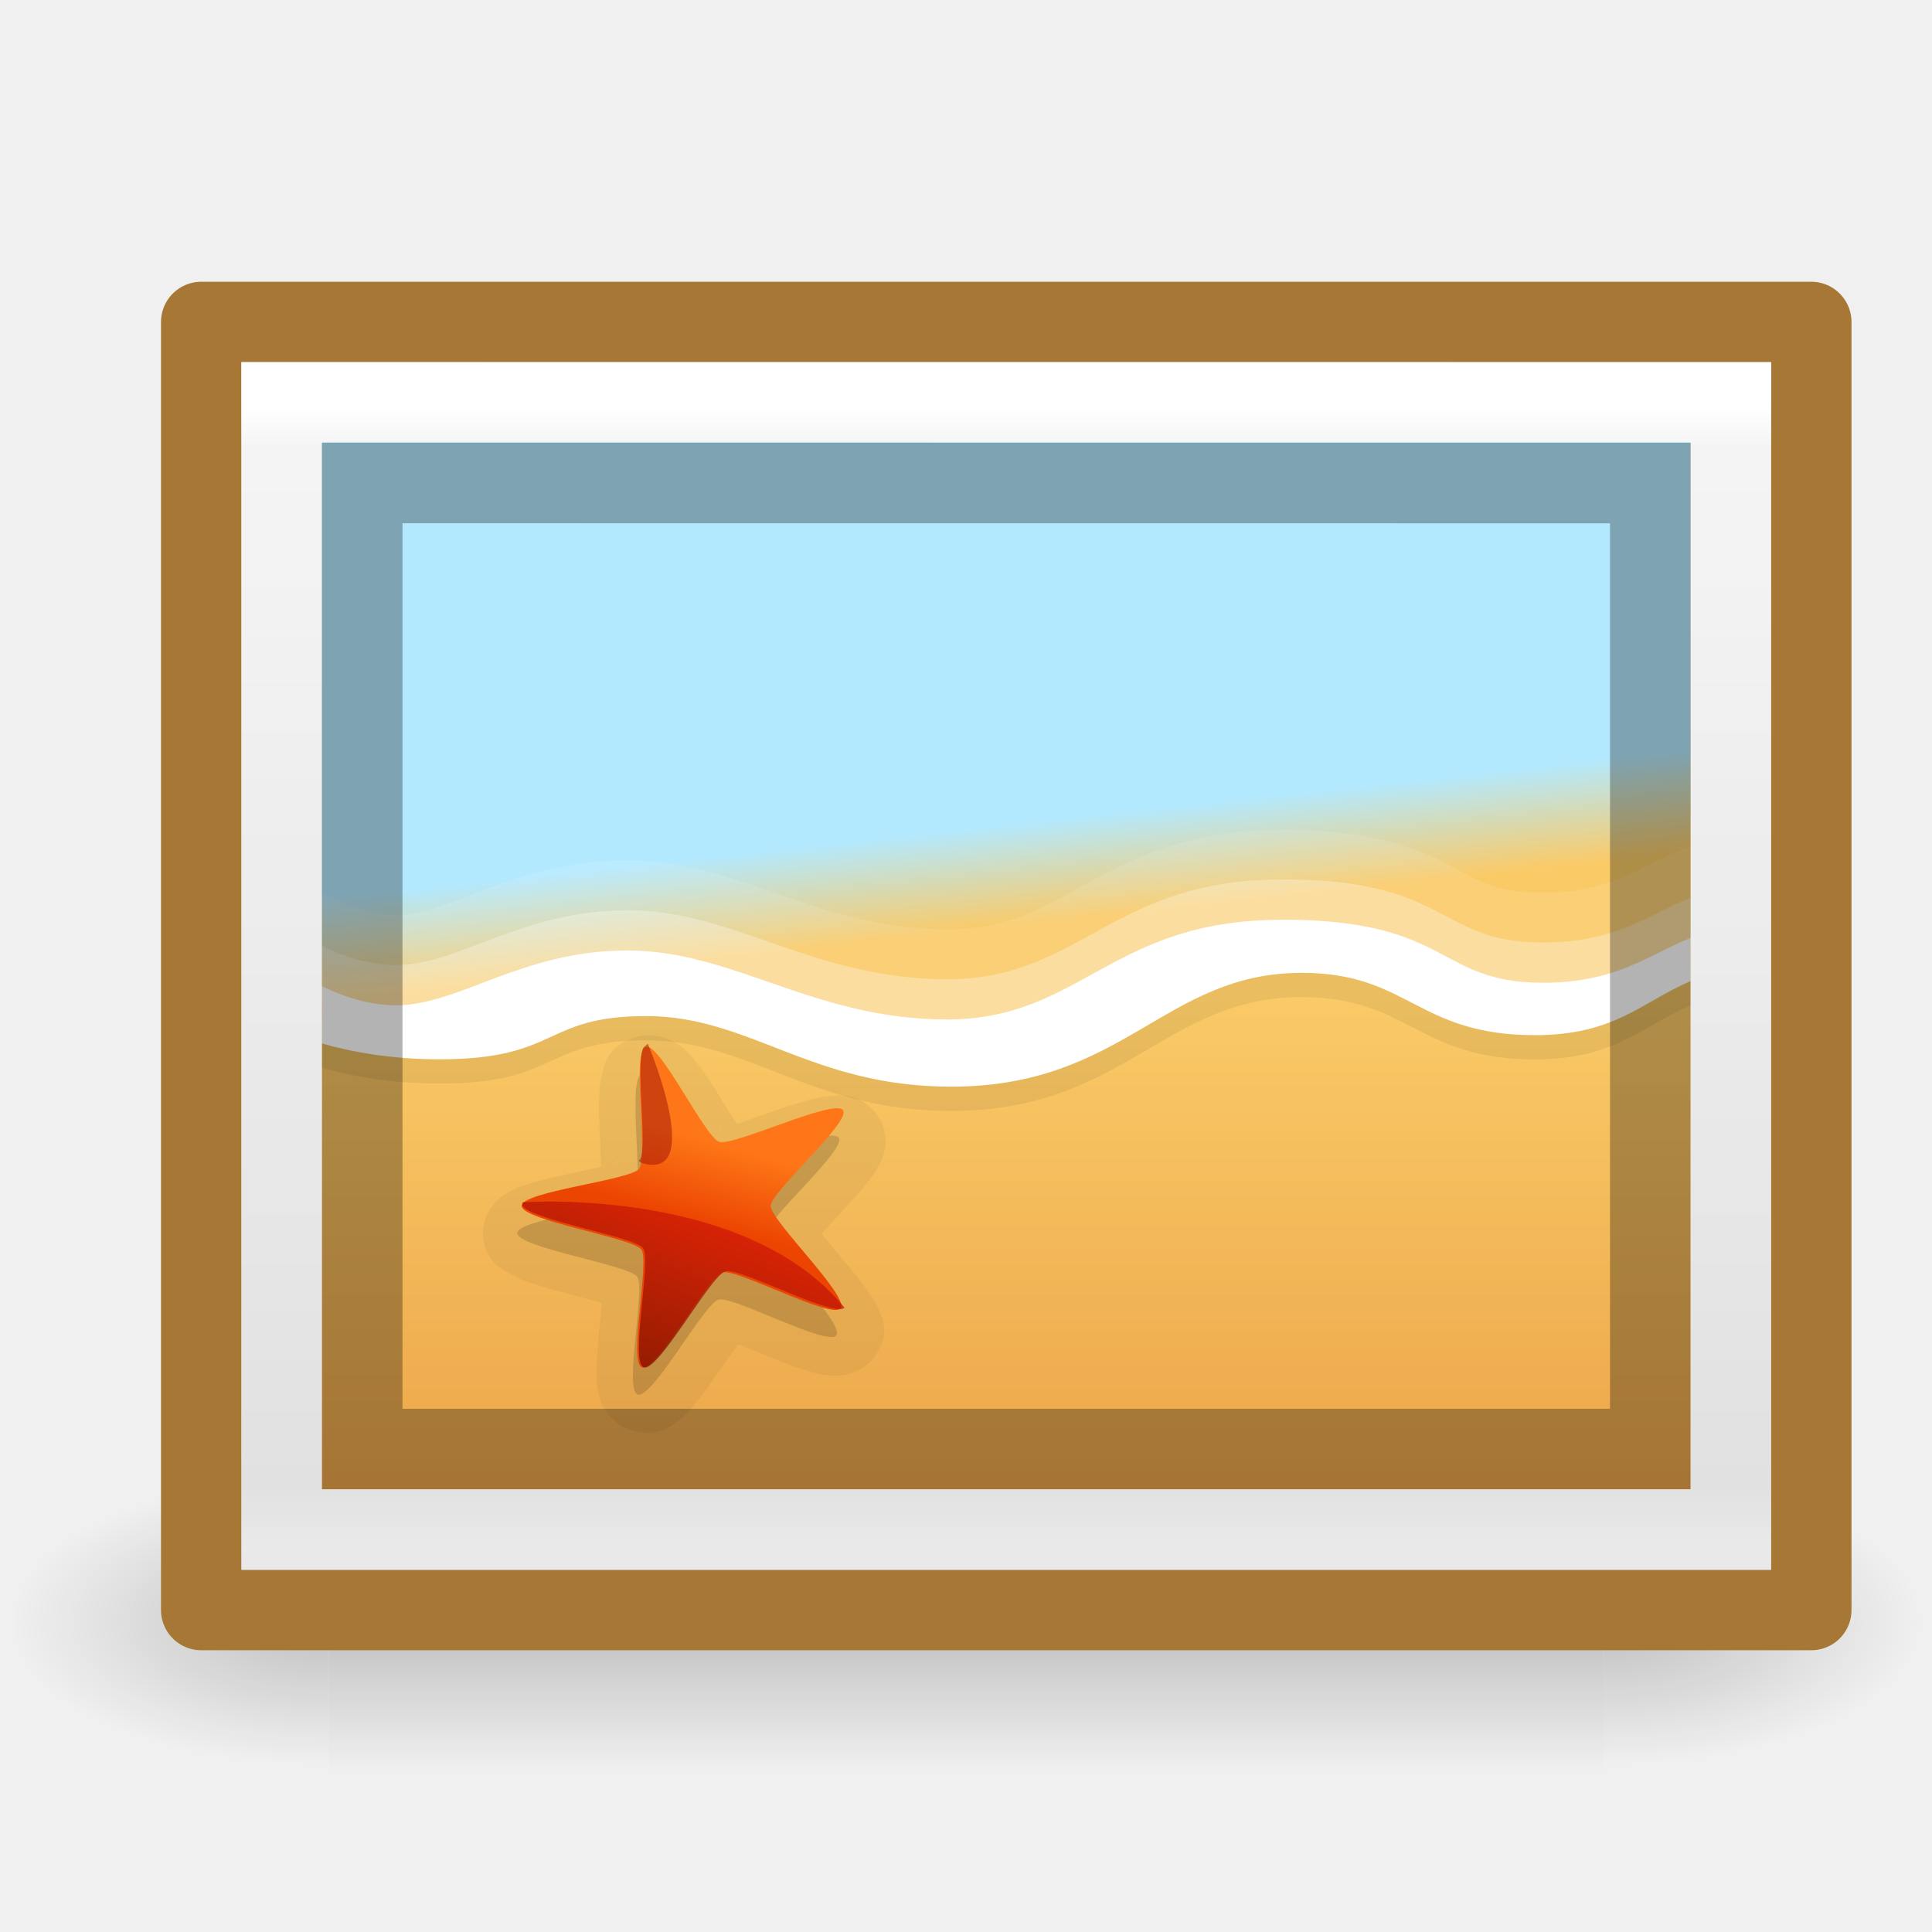
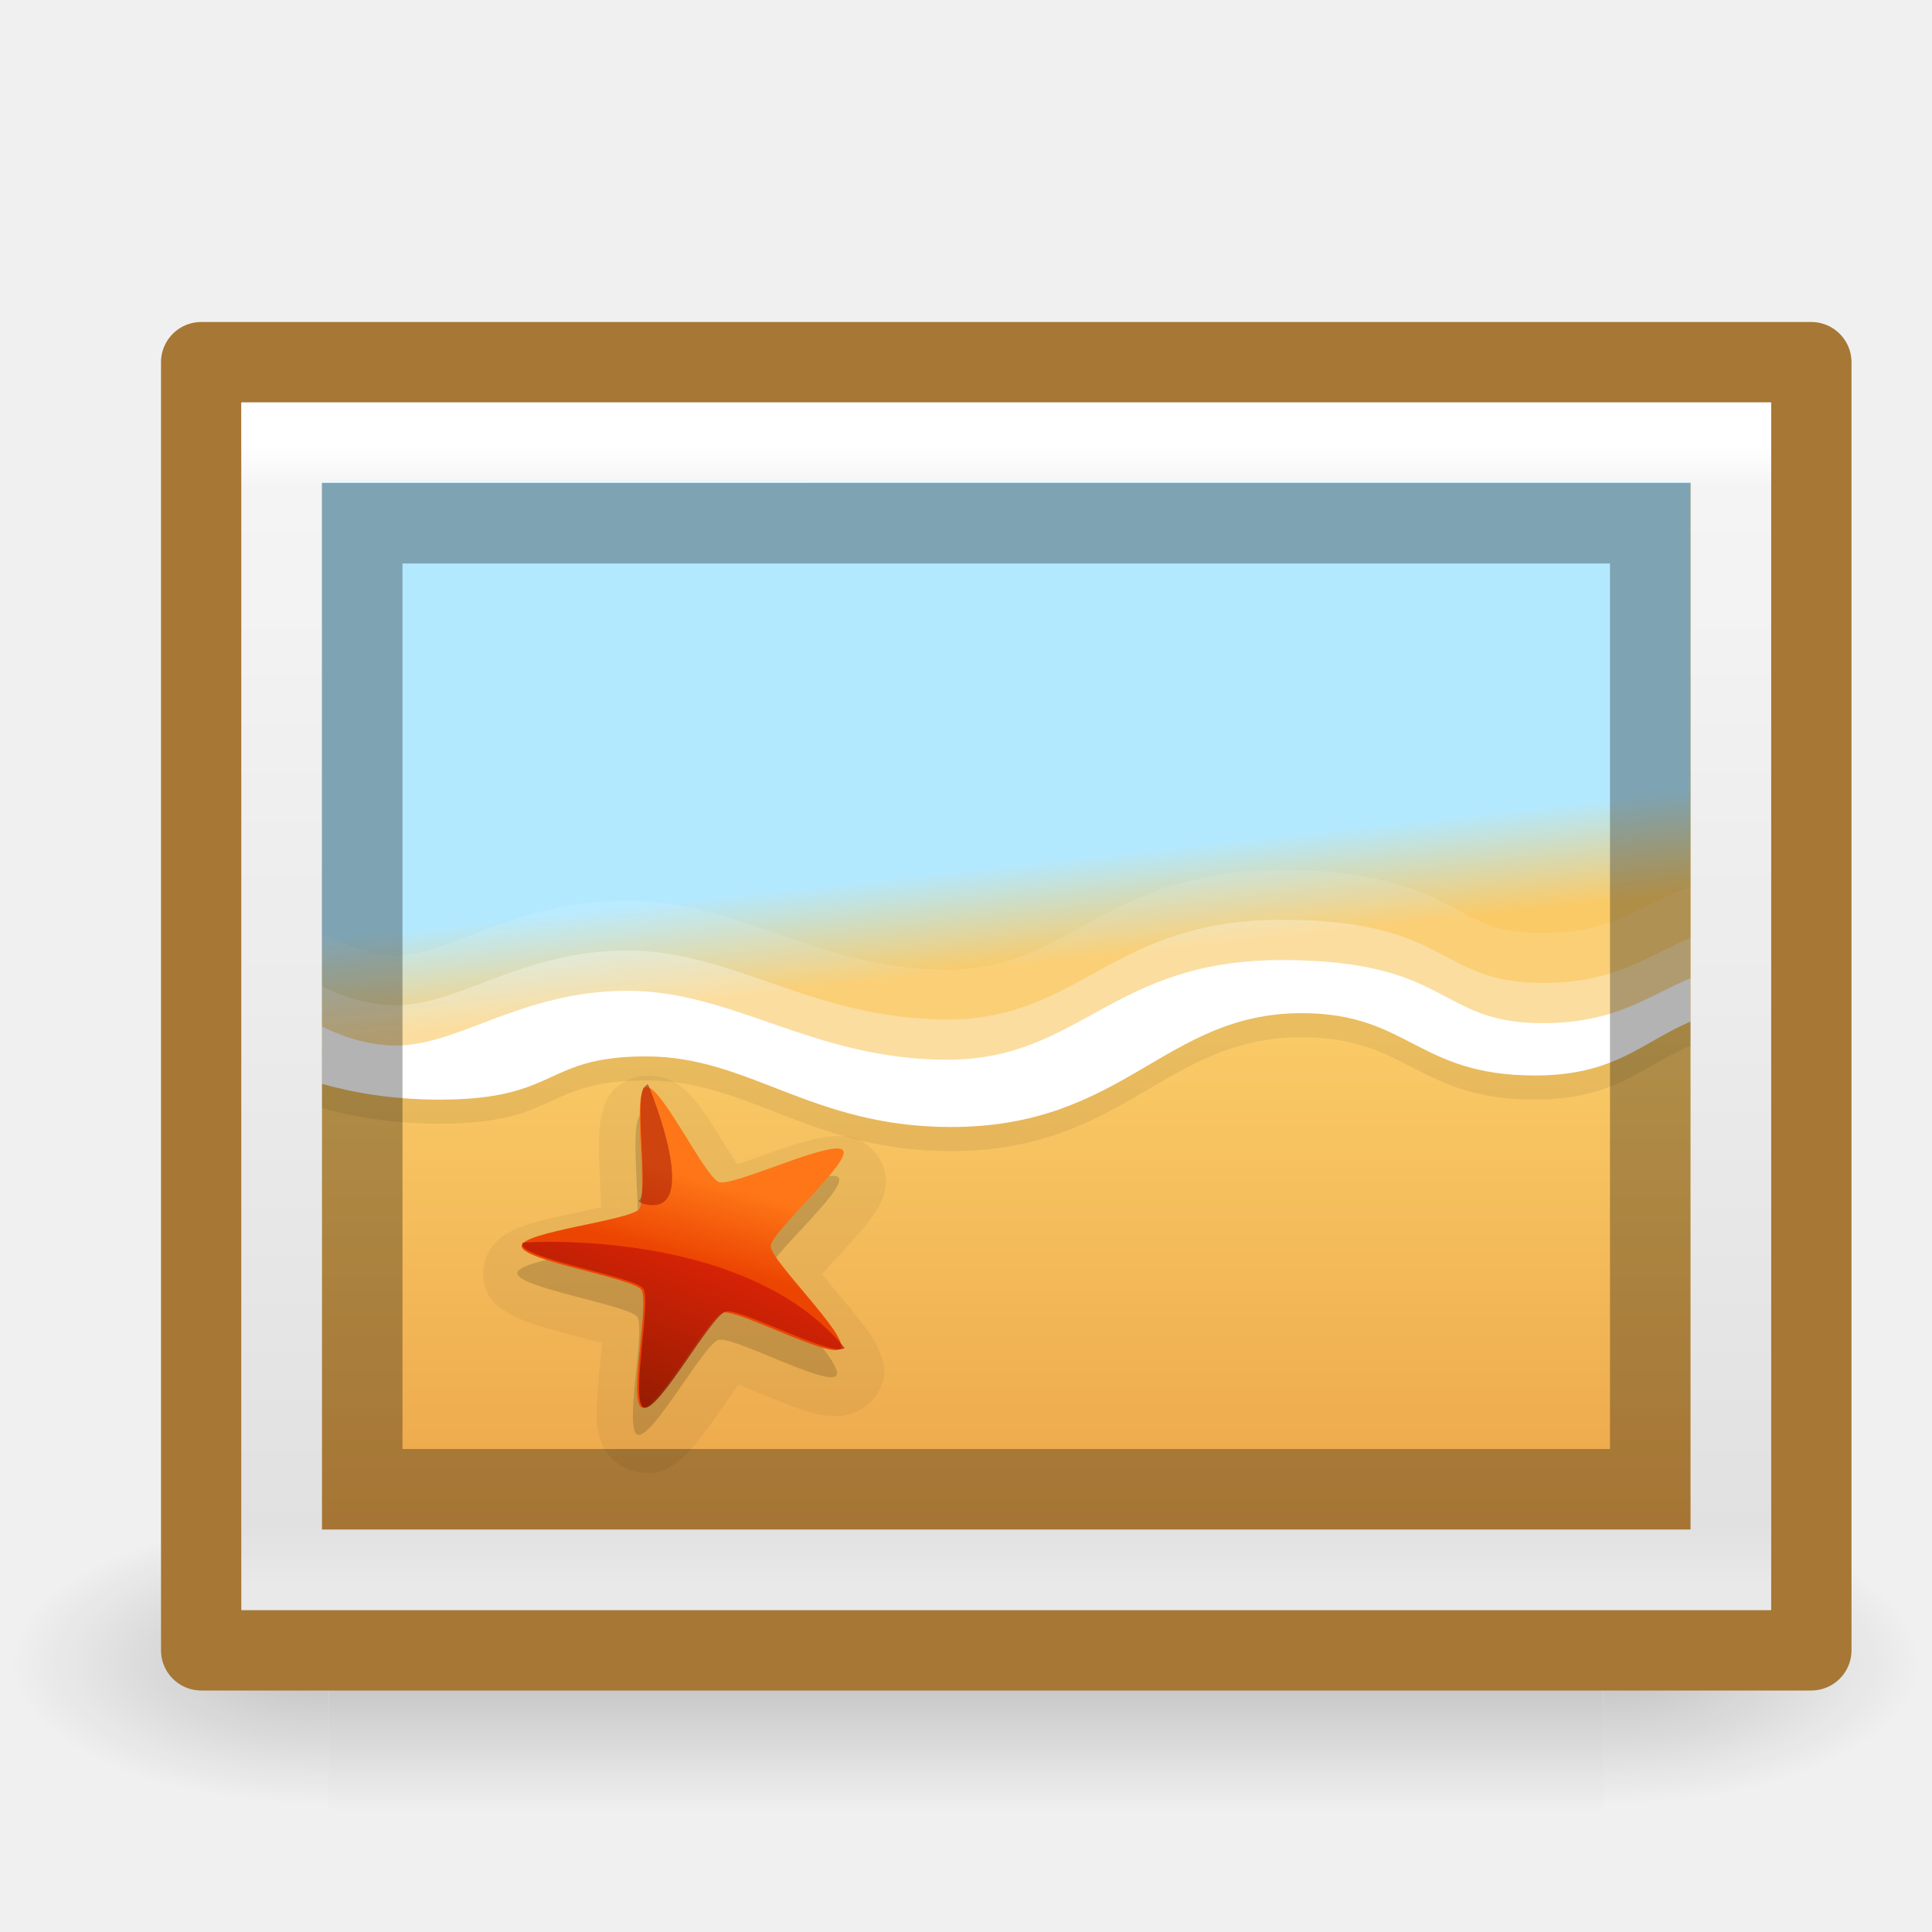
<svg xmlns="http://www.w3.org/2000/svg" xmlns:xlink="http://www.w3.org/1999/xlink" height="24" width="24">
-   <linearGradient id="a" gradientTransform="matrix(.1118331 0 0 .1109531 27.05161 7.933563)" gradientUnits="userSpaceOnUse" x1="12.593" x2="13.856" y1="4.975" y2="16.415">
+   <defs>
+     <linearGradient xlink:href="#a" id="h" gradientUnits="userSpaceOnUse" gradientTransform="matrix(.11183 0 0 .11095 27.052 8.434)" x1="-96.557" y1="110.925" x2="-96.557" y2="39.992" />
+   </defs>
+   <linearGradient id="i" gradientTransform="matrix(.11183 0 0 .11095 27.052 8.434)" gradientUnits="userSpaceOnUse" x1="12.593" x2="13.856" y1="4.975" y2="16.415">
    <stop offset="0" stop-color="#b3e9ff" />
    <stop offset="1" stop-color="#faca67" />
  </linearGradient>
-   <linearGradient id="b" gradientTransform="matrix(.07502968 0 0 .07558974 21.86977 8.357989)" gradientUnits="userSpaceOnUse" x1="-184.924" x2="-175.253" y1="113.979" y2="88.801">
+   <linearGradient id="k" gradientTransform="matrix(.07503 0 0 .0756 21.87 8.858)" gradientUnits="userSpaceOnUse" x1="-184.924" x2="-175.253" y1="113.979" y2="88.801">
    <stop offset="0" stop-color="#7a0f01" />
    <stop offset="1" stop-color="#d31807" />
  </linearGradient>
-   <linearGradient id="c" gradientTransform="matrix(.07511055 .00586778 -.00619394 .07150456 25.00489 10.04675)" gradientUnits="userSpaceOnUse" x1="-211.289" x2="-208.497" xlink:href="#d" y1="88.75" y2="75.191">
+   <linearGradient id="j" gradientTransform="matrix(.0751 .00587 -.0062 .0715 25.005 10.547)" gradientUnits="userSpaceOnUse" x1="-211.289" x2="-208.497" xlink:href="#a" y1="88.75" y2="75.191">
    <stop offset="0" stop-color="#ec4502" />
    <stop offset="1" stop-color="#fe7617" />
  </linearGradient>
-   <linearGradient id="d" gradientTransform="matrix(.1118331 0 0 .1109531 27.05161 7.933563)" gradientUnits="userSpaceOnUse" x1="-96.557" x2="-96.557" y1="110.925" y2="39.992">
+   <linearGradient id="a" gradientTransform="matrix(.11183 0 0 .11095 27.052 7.934)" gradientUnits="userSpaceOnUse" x1="-96.557" x2="-96.557" y1="110.925" y2="39.992">
    <stop offset="0" stop-color="#e89c42" />
    <stop offset="1" stop-color="#faca67" />
  </linearGradient>
-   <linearGradient id="e" gradientTransform="matrix(.4864865 0 0 .3783784 .824329 2.918919)" gradientUnits="userSpaceOnUse" x1="24" x2="24" y1="5.564" y2="43">
+   <linearGradient id="g" gradientTransform="matrix(.4865 0 0 .37838 .824 3.42)" gradientUnits="userSpaceOnUse" x1="24" x2="24" y1="5.564" y2="43">
    <stop offset="0" stop-color="#fff" />
    <stop offset=".036" stop-color="#fff" stop-opacity=".235" />
    <stop offset=".951" stop-color="#fff" stop-opacity=".157" />
    <stop offset="1" stop-color="#fff" stop-opacity=".392" />
  </linearGradient>
-   <linearGradient id="f" gradientTransform="matrix(.5428559 0 0 .3259251 -.528541 3.677786)" gradientUnits="userSpaceOnUse" x1="25.132" x2="25.132" y1=".985" y2="47.013">
+   <linearGradient id="f" gradientTransform="matrix(.54286 0 0 .32593 -.53 4.178)" gradientUnits="userSpaceOnUse" x1="25.132" x2="25.132" y1=".985" y2="47.013">
    <stop offset="0" stop-color="#f4f4f4" />
    <stop offset="1" stop-color="#dbdbdb" />
  </linearGradient>
-   <linearGradient id="g" gradientTransform="matrix(.03279364 0 0 .01512557 .147446 14.28089)" gradientUnits="userSpaceOnUse" x1="302.857" x2="302.857" y1="366.648" y2="609.505">
+   <linearGradient id="c" gradientTransform="matrix(.0328 0 0 .01513 .147 14.28)" gradientUnits="userSpaceOnUse" x1="302.857" x2="302.857" y1="366.648" y2="609.505">
    <stop offset="0" stop-opacity="0" />
    <stop offset=".5" />
    <stop offset="1" stop-opacity="0" />
  </linearGradient>
-   <radialGradient id="h" cx="605.714" cy="486.648" gradientTransform="matrix(.03279364 0 0 .01512557 .1539 14.28089)" gradientUnits="userSpaceOnUse" r="117.143" xlink:href="#i" />
-   <linearGradient id="i">
+   <radialGradient id="d" cx="605.714" cy="486.648" gradientTransform="matrix(.0328 0 0 .01513 .154 14.28)" gradientUnits="userSpaceOnUse" r="117.143" xlink:href="#b" />
+   <linearGradient id="b">
    <stop offset="0" />
    <stop offset="1" stop-opacity="0" />
  </linearGradient>
-   <radialGradient id="j" cx="605.714" cy="486.648" gradientTransform="matrix(-.03279364 0 0 .01512557 23.84611 14.28089)" gradientUnits="userSpaceOnUse" r="117.143" xlink:href="#i" />
-   <g opacity=".2" transform="translate(0 -1.500002)">
-     <path d="m4.083 19.827h15.835v3.673h-15.835z" fill="url(#g)" opacity="1" />
-     <path d="m19.917 19.827v3.673c1.689.007 4.083-.823 4.083-1.837 0-1.014-1.885-1.836-4.083-1.836z" fill="url(#h)" opacity="1" />
-     <path d="m4.083 19.827v3.673c-1.689.007-4.083-.823-4.083-1.837s1.885-1.836 4.083-1.836z" fill="url(#j)" opacity="1" />
+   <radialGradient id="e" cx="605.714" cy="486.648" gradientTransform="matrix(-.0328 0 0 .01513 23.846 14.28)" gradientUnits="userSpaceOnUse" r="117.143" xlink:href="#b" />
+   <g opacity=".2">
+     <path d="M4.083 19.827h15.834V23.5H4.083z" fill="url(#c)" transform="translate(0 -1)" />
+     <path d="M19.917 19.827V23.5c1.69.007 4.083-.823 4.083-1.837s-1.885-1.836-4.083-1.836z" fill="url(#d)" transform="translate(0 -1)" />
+     <path d="M4.083 19.827V23.5C2.393 23.507 0 22.677 0 21.663s1.885-1.836 4.083-1.836z" fill="url(#e)" transform="translate(0 -1)" />
  </g>
-   <path d="m22.5 20h-20v-16h20z" fill="none" stroke="#a67735" stroke-linejoin="round" stroke-width="1" />
-   <path d="m3 4.5c4.354 0 19.0.001 19.0.001l0 14.999s-12.667 0-19 0c0-5 0-10 0-15z" fill="url(#f)" />
-   <path d="m21.5 19h-18v-14h18z" fill="none" stroke="url(#e)" stroke-linecap="round" />
-   <path d="m4 5.5v13h17v-13z" fill="url(#d)" />
-   <path d="m8.108 12.863c-.073-.005-.155 0-.237.028-.322.109-.359.322-.387.425-.029.103-.035.182-.039.267-.009.168-.002.345.006.522.007.145.012.274.015.388-.111.026-.233.053-.374.084-.177.038-.355.076-.52.127-.082.026-.16.052-.258.108-.049.028-.106.061-.172.135-.066.073-.146.211-.142.378.009.325.21.424.304.481.094.058.17.087.252.117.166.06.348.109.528.156.148.039.277.076.392.108-.009.108-.021.228-.034.364-.017.172-.033.343-.032.508 0.0.083.002.161.028.267.013.053.03.114.083.197.053.083.163.2.332.247.328.092.489-.058.575-.125.087-.067.14-.129.196-.195.111-.131.215-.281.318-.428.085-.121.16-.229.228-.323.106.041.222.088.355.143.166.068.334.137.499.187.083.025.16.047.274.057.057.005.125.009.224-.013.099-.022.248-.088.347-.225.193-.268.094-.463.053-.562-.04-.099-.085-.165-.133-.236-.097-.141-.215-.281-.331-.419-.095-.114-.177-.214-.25-.305.074-.083.156-.173.252-.277.119-.129.24-.259.341-.393.051-.067.098-.132.143-.232.022-.05.047-.109.055-.206.008-.096-.011-.253-.118-.385-.208-.258-.432-.225-.543-.219-.111.006-.193.025-.278.047-.171.044-.349.105-.523.167-.144.051-.27.096-.383.134-.06-.092-.125-.196-.198-.314-.092-.148-.185-.296-.288-.429-.051-.066-.098-.129-.185-.2-.043-.036-.096-.077-.19-.114-.047-.019-.112-.035-.185-.041zm.841 1.151c.003-0.0.017.004.021.004-.006.002-.023.006-.026.007-.008.002-.015-.008.006-.011zm.307.099c.026.02.024.029.019.024-.002-.003-.014-.018-.019-.024zm-1.593.32c.021-.009.022.003.016.006-.003.001-.023.006-.031.009.003-.002.013-.013.015-.014zm-.198.243c-0.0.006 0.0.023 0.0.027-.001.009-.009.002-0-.027zm2.613.48c-.005-.008.006-.006.017.021-.004-.005-.015-.018-.017-.021zm.008.31c-.012.029-.023.032-.018.025.002-.003.014-.019.018-.025zm-2.601.506c0.0.004-0.0.023-0.0.031-.008-.031-0-.039 0-.031zm.174.268c.006.002.022.007.025.009.009.004.001.009-.025-.009zm1.64.29c.006-.007.007.004-.018.023.005-.005.016-.02.018-.023zm-.338.095c.004.001.023.009.032.011-.033-.002-.039-.013-.032-.011z" opacity=".05" />
-   <path d="m4 5.5v7.764c.38.108.872.196 1.459.196 1.495 0 1.282-.537 2.569-.537 1.287 0 2.046.877 3.786.877 2.156 0 2.651-1.414 4.356-1.414 1.332 0 1.432.774 2.898.774.99 0 1.319-.407 1.932-.671v-6.99z" opacity=".07" />
-   <path d="m4 5.493v7.144c.252.124.572.237.918.237.789 0 1.561-.681 2.878-.681 1.318 0 2.309.857 3.97.857s2.035-1.238 4.153-1.238c2.118 0 1.919.784 3.245.784.914 0 1.304-.341 1.835-.557v-6.546z" fill="url(#a)" />
+   <path d="M22.5 20.5h-20v-16h20z" fill="none" stroke="#a67735" stroke-linejoin="round" />
+   <path d="M3 5h19v15H3V5z" fill="url(#f)" />
+   <path d="M21.5 19.5h-18v-14h18z" fill="none" stroke="url(#g)" stroke-linecap="round" />
+   <path d="M4 6v13h17V6z" fill="url(#h)" />
+   <path d="M8.108 13.363c-.072-.005-.154 0-.237.028-.32.11-.357.323-.386.426-.03.103-.035.183-.04.267-.01.168-.002.345.006.522.007.145.013.274.016.388-.11.026-.234.053-.375.084-.175.037-.354.075-.518.127-.082.026-.16.052-.258.108-.05.028-.106.06-.172.135-.066.073-.146.21-.142.378.01.325.21.424.305.48.093.06.17.088.252.118.165.06.348.11.527.156.148.038.278.075.393.107-.01.11-.02.228-.034.365-.017.17-.033.343-.033.508 0 .082.003.16.028.267.013.053.03.114.083.197.054.082.165.2.333.247.327.093.488-.057.575-.124.087-.067.14-.13.196-.195.11-.13.215-.28.318-.428l.227-.322c.105.04.22.088.354.142.166.068.334.138.5.188.082.025.16.047.273.056.057.005.125.01.224-.013.1-.022.25-.088.348-.225.193-.268.094-.463.053-.562-.04-.1-.083-.165-.13-.236-.098-.14-.216-.28-.332-.42-.095-.113-.177-.213-.25-.304.074-.083.156-.173.252-.276.12-.13.24-.26.34-.394.05-.067.1-.13.143-.232.023-.05.047-.11.055-.205.01-.098-.01-.254-.117-.386-.207-.258-.43-.226-.542-.22-.112.006-.193.025-.278.047-.17.045-.35.106-.523.168-.144.05-.27.096-.384.134-.06-.093-.124-.196-.198-.314-.092-.148-.185-.297-.288-.43-.05-.066-.098-.128-.184-.2-.043-.035-.096-.077-.19-.114-.047-.02-.112-.035-.185-.04zm.84 1.15l.022.005-.026.007c-.01.002-.015-.008.005-.01zm.308.1c.026.02.024.03.02.024l-.02-.024zm-1.592.32c.02-.01.022.004.015.006l-.032.008c.003-.002.013-.014.016-.015zm-.198.244v.026c0 .01-.01.002 0-.026zm2.613.48c-.006-.008.005-.006.015.02-.003-.004-.015-.017-.016-.02zm.007.31c-.013.03-.023.032-.02.025l.02-.025zm-2.6.507v.03c-.01-.03 0-.038 0-.03zm.173.267c.006.004.022.01.025.01.01.004 0 .01-.025-.01zm1.64.29c.007-.006.008.005-.018.024l.018-.023zm-.338.096c.004 0 .023.01.032.01-.033 0-.04-.012-.032-.01z" opacity=".05" />
+   <path d="M4 6v7.763c.38.108.872.196 1.46.196 1.494 0 1.28-.537 2.568-.537 1.287 0 2.046.877 3.786.877 2.156 0 2.65-1.414 4.356-1.414 1.332 0 1.432.774 2.898.774.99 0 1.32-.406 1.932-.67V6z" opacity=".07" />
+   <path d="M4 5.993v7.144c.252.125.572.238.918.238.79 0 1.56-.682 2.878-.682s2.31.857 3.97.857c1.66 0 2.035-1.238 4.153-1.238 2.118 0 1.918.784 3.245.784.913 0 1.304-.34 1.835-.557V5.992z" fill="url(#i)" />
  <g fill="#fff">
-     <path d="m15.919 10.307c-1.113 0-1.813.337-2.386.65-.573.313-1.005.588-1.768.588-.783 0-1.402-.2-2.019-.413-.616-.213-1.233-.444-1.951-.444-.706 0-1.274.177-1.739.351-.465.173-.824.33-1.14.33-.286 0-.564-.104-.792-.217a.294.314 0 0 0 -.126-.031v1.352c.391.105.882.186 1.459.186.781 0 1.178-.152 1.478-.289.3-.137.486-.248 1.091-.248.581 0 1.049.202 1.623.423.574.222 1.247.454 2.164.454 1.138 0 1.879-.386 2.492-.743s1.087-.671 1.864-.671c.613 0 .897.166 1.275.361.378.195.841.413 1.623.413.995 0 1.431-.394 1.932-.64v-1.187a.294.314 0 0 0 -.106.021c-.583.237-.884.537-1.729.537-.609 0-.799-.156-1.198-.361-.399-.205-.955-.423-2.048-.423z" opacity=".1" />
-     <path d="m15.919 10.926c-2.118 0-2.492 1.238-4.153 1.238s-2.652-.857-3.97-.857c-1.318 0-2.089.681-2.878.681-.346 0-.665-.113-.918-.237v.712c.38.108.872.196 1.459.196 1.495 0 1.282-.537 2.569-.537 1.287 0 2.046.877 3.786.877 2.156 0 2.651-1.414 4.356-1.414 1.332 0 1.432.774 2.898.774.99 0 1.319-.407 1.932-.671v-.537c-.531.216-.922.557-1.835.557-1.326 0-1.127-.784-3.245-.784z" opacity=".3" />
-     <path d="m15.919 11.426c-2.118 0-2.492 1.238-4.153 1.238s-2.652-.857-3.97-.857c-1.318 0-2.089.681-2.878.681-.346 0-.665-.113-.918-.237v.712c.38.108.872.196 1.459.196 1.495 0 1.282-.537 2.569-.537 1.287 0 2.046.877 3.786.877 2.156 0 2.651-1.414 4.356-1.414 1.332 0 1.432.774 2.898.774.99 0 1.319-.407 1.932-.671v-.537c-.531.216-.922.557-1.835.557-1.326 0-1.127-.784-3.245-.784z" />
+     <path d="M15.92 10.807c-1.113 0-1.813.336-2.386.65-.574.313-1.006.588-1.768.588-.783 0-1.403-.2-2.02-.413-.615-.213-1.232-.444-1.95-.444-.706 0-1.274.178-1.74.35-.463.175-.823.332-1.138.332-.286 0-.564-.105-.792-.217a.294.314 0 0 0-.126-.03v1.35c.39.105.882.186 1.46.186.78 0 1.176-.153 1.476-.29.3-.136.486-.247 1.092-.247.58 0 1.05.2 1.623.423.575.222 1.248.454 2.164.454 1.138 0 1.88-.386 2.492-.743.613-.357 1.088-.67 1.864-.67.613 0 .898.165 1.275.36.378.196.842.413 1.623.413.995 0 1.43-.394 1.932-.64v-1.186a.294.314 0 0 0-.106.02c-.583.238-.884.537-1.73.537-.608 0-.798-.155-1.197-.36-.4-.206-.955-.423-2.048-.423z" opacity=".1" />
+     <path d="M15.92 11.426c-2.12 0-2.493 1.238-4.154 1.238-1.66 0-2.652-.856-3.97-.856s-2.09.68-2.878.68c-.346 0-.666-.112-.918-.237v.713c.38.108.872.196 1.46.196 1.494 0 1.28-.537 2.568-.537 1.287 0 2.046.877 3.786.877 2.156 0 2.65-1.414 4.356-1.414 1.332 0 1.432.774 2.898.774.99 0 1.32-.406 1.932-.67v-.537c-.53.216-.922.557-1.835.557-1.327 0-1.127-.784-3.246-.784z" opacity=".3" />
+     <path d="M15.92 11.926c-2.12 0-2.493 1.238-4.154 1.238-1.66 0-2.652-.856-3.97-.856s-2.09.68-2.878.68c-.346 0-.666-.112-.918-.237v.713c.38.108.872.196 1.46.196 1.494 0 1.28-.537 2.568-.537 1.287 0 2.046.877 3.786.877 2.156 0 2.65-1.414 4.356-1.414 1.332 0 1.432.774 2.898.774.99 0 1.32-.406 1.932-.67v-.537c-.53.216-.922.557-1.835.557-1.327 0-1.127-.784-3.246-.784z" />
  </g>
-   <path d="m4.5 6c3.666 0 16.0.001 16.0.001l0 11.999s-10.667 0-16 0c0-4 0-8 0-12z" fill="none" opacity=".3" stroke="#000" />
-   <path d="m7.97 13.345c-.18.061.03 1.368-.084 1.514-.11.141-1.464.284-1.46.459.005.182 1.378.393 1.489.541.107.143-.169 1.415.008 1.465.183.052.82-1.124 1.002-1.179.176-.052 1.36.587 1.464.443.108-.15-.87-1.087-.868-1.269.002-.176 1.009-1.05.897-1.189-.116-.144-1.358.451-1.539.393-.175-.056-.735-1.236-.909-1.177z" opacity=".15" />
-   <path d="m8.022 13.005c.174-.059.736 1.123.911 1.179.181.058 1.422-.538 1.538-.394.112.139-.895 1.014-.897 1.19-.002.182.977 1.121.868 1.271-.105.145-1.289-.496-1.465-.444-.182.054-.818 1.231-1.001 1.179-.177-.05.098-1.321-.009-1.464-.111-.148-1.482-.36-1.487-.542-.005-.176 1.35-.32 1.46-.461.114-.146-.098-1.453.082-1.514z" fill="url(#c)" />
-   <path d="m8.039 12.971-.048.046c-0.0.001-.002.001-.002.002-.097.234.058 1.259-.039 1.384-.004.005-.01.012-.018.018l.039.026c.79.237.099-1.428.079-1.475-.004-.001-.007-.003-.011-.002z" fill="#9d0f06" opacity=".5" />
-   <path d="m6.754 14.927c-.166.002-.263.009-.263.009v.002.038c.098.179 1.39.384 1.498.529.108.145-.17 1.431.009 1.481.185.052.828-1.138 1.013-1.193.177-.053 1.361.587 1.479.451l-.002-.002c-.998-1.224-3.014-1.322-3.735-1.316z" fill="url(#b)" opacity=".75" />
+   <path d="M4.5 6.5h16v12h-16v-12z" opacity=".3" fill="none" stroke="#000" />
+   <path d="M7.97 13.845c-.18.06.03 1.368-.084 1.514-.11.14-1.464.283-1.46.458.006.182 1.38.394 1.49.542.106.143-.17 1.415.007 1.464.183.052.82-1.124 1.002-1.178.176-.053 1.36.587 1.464.442.108-.15-.87-1.087-.87-1.268.003-.176 1.01-1.05.898-1.19-.116-.144-1.358.45-1.54.393-.174-.056-.734-1.236-.908-1.178z" opacity=".15" />
+   <path d="M8.022 13.505c.174-.06.736 1.123.91 1.18.182.057 1.423-.54 1.54-.395.11.14-.896 1.014-.898 1.19-.002.18.977 1.12.868 1.27-.104.145-1.29-.496-1.465-.444-.182.055-.818 1.23-1 1.18-.178-.05.097-1.32-.01-1.464-.11-.15-1.482-.36-1.487-.542-.005-.176 1.35-.32 1.46-.46.114-.147-.098-1.454.082-1.515z" fill="url(#j)" />
+   <path d="M8.04 13.47l-.05.047v.002c-.098.233.057 1.258-.04 1.383-.004.006-.01.013-.018.018l.04.028c.79.236.098-1.428.08-1.475-.005 0-.01-.003-.012-.002z" opacity=".5" fill="#9d0f06" />
+   <path d="M6.754 15.427c-.167.002-.263.01-.263.01v.039c.1.18 1.39.384 1.5.53.107.144-.17 1.43.01 1.48.184.052.827-1.138 1.012-1.193.177-.053 1.36.587 1.48.45h-.003c-1-1.225-3.015-1.323-3.736-1.317z" opacity=".75" fill="url(#k)" />
</svg>
